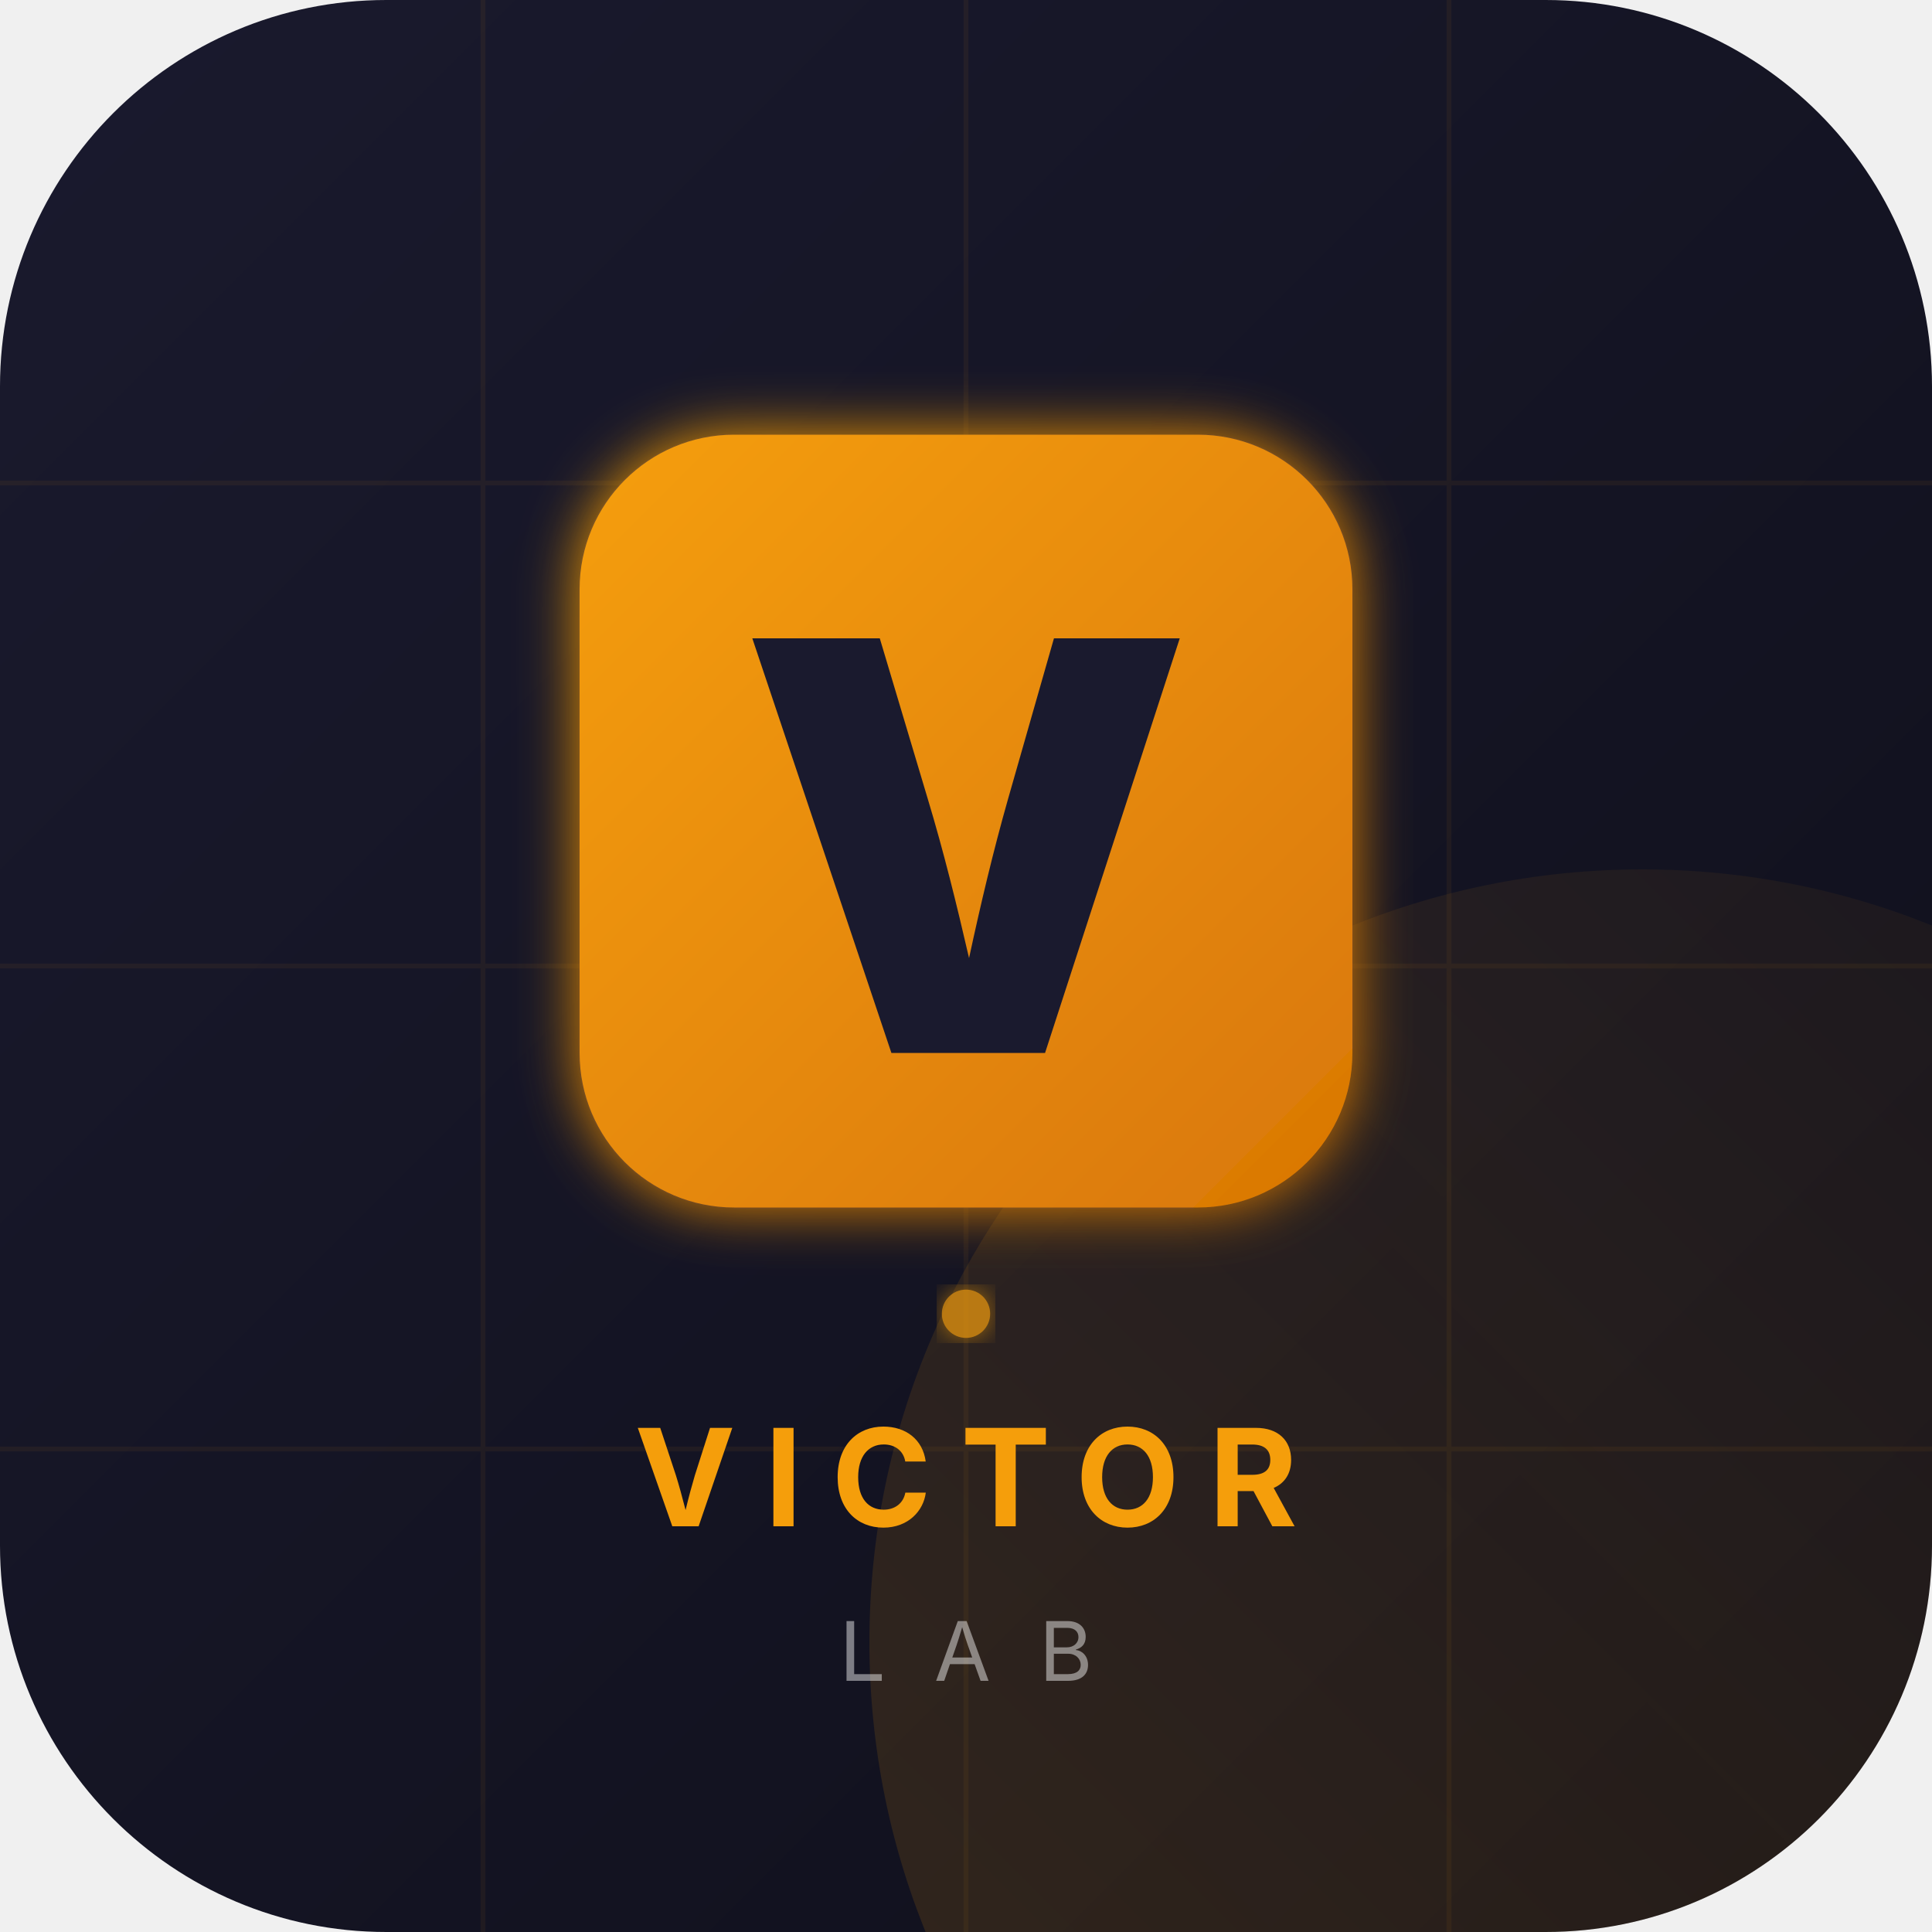
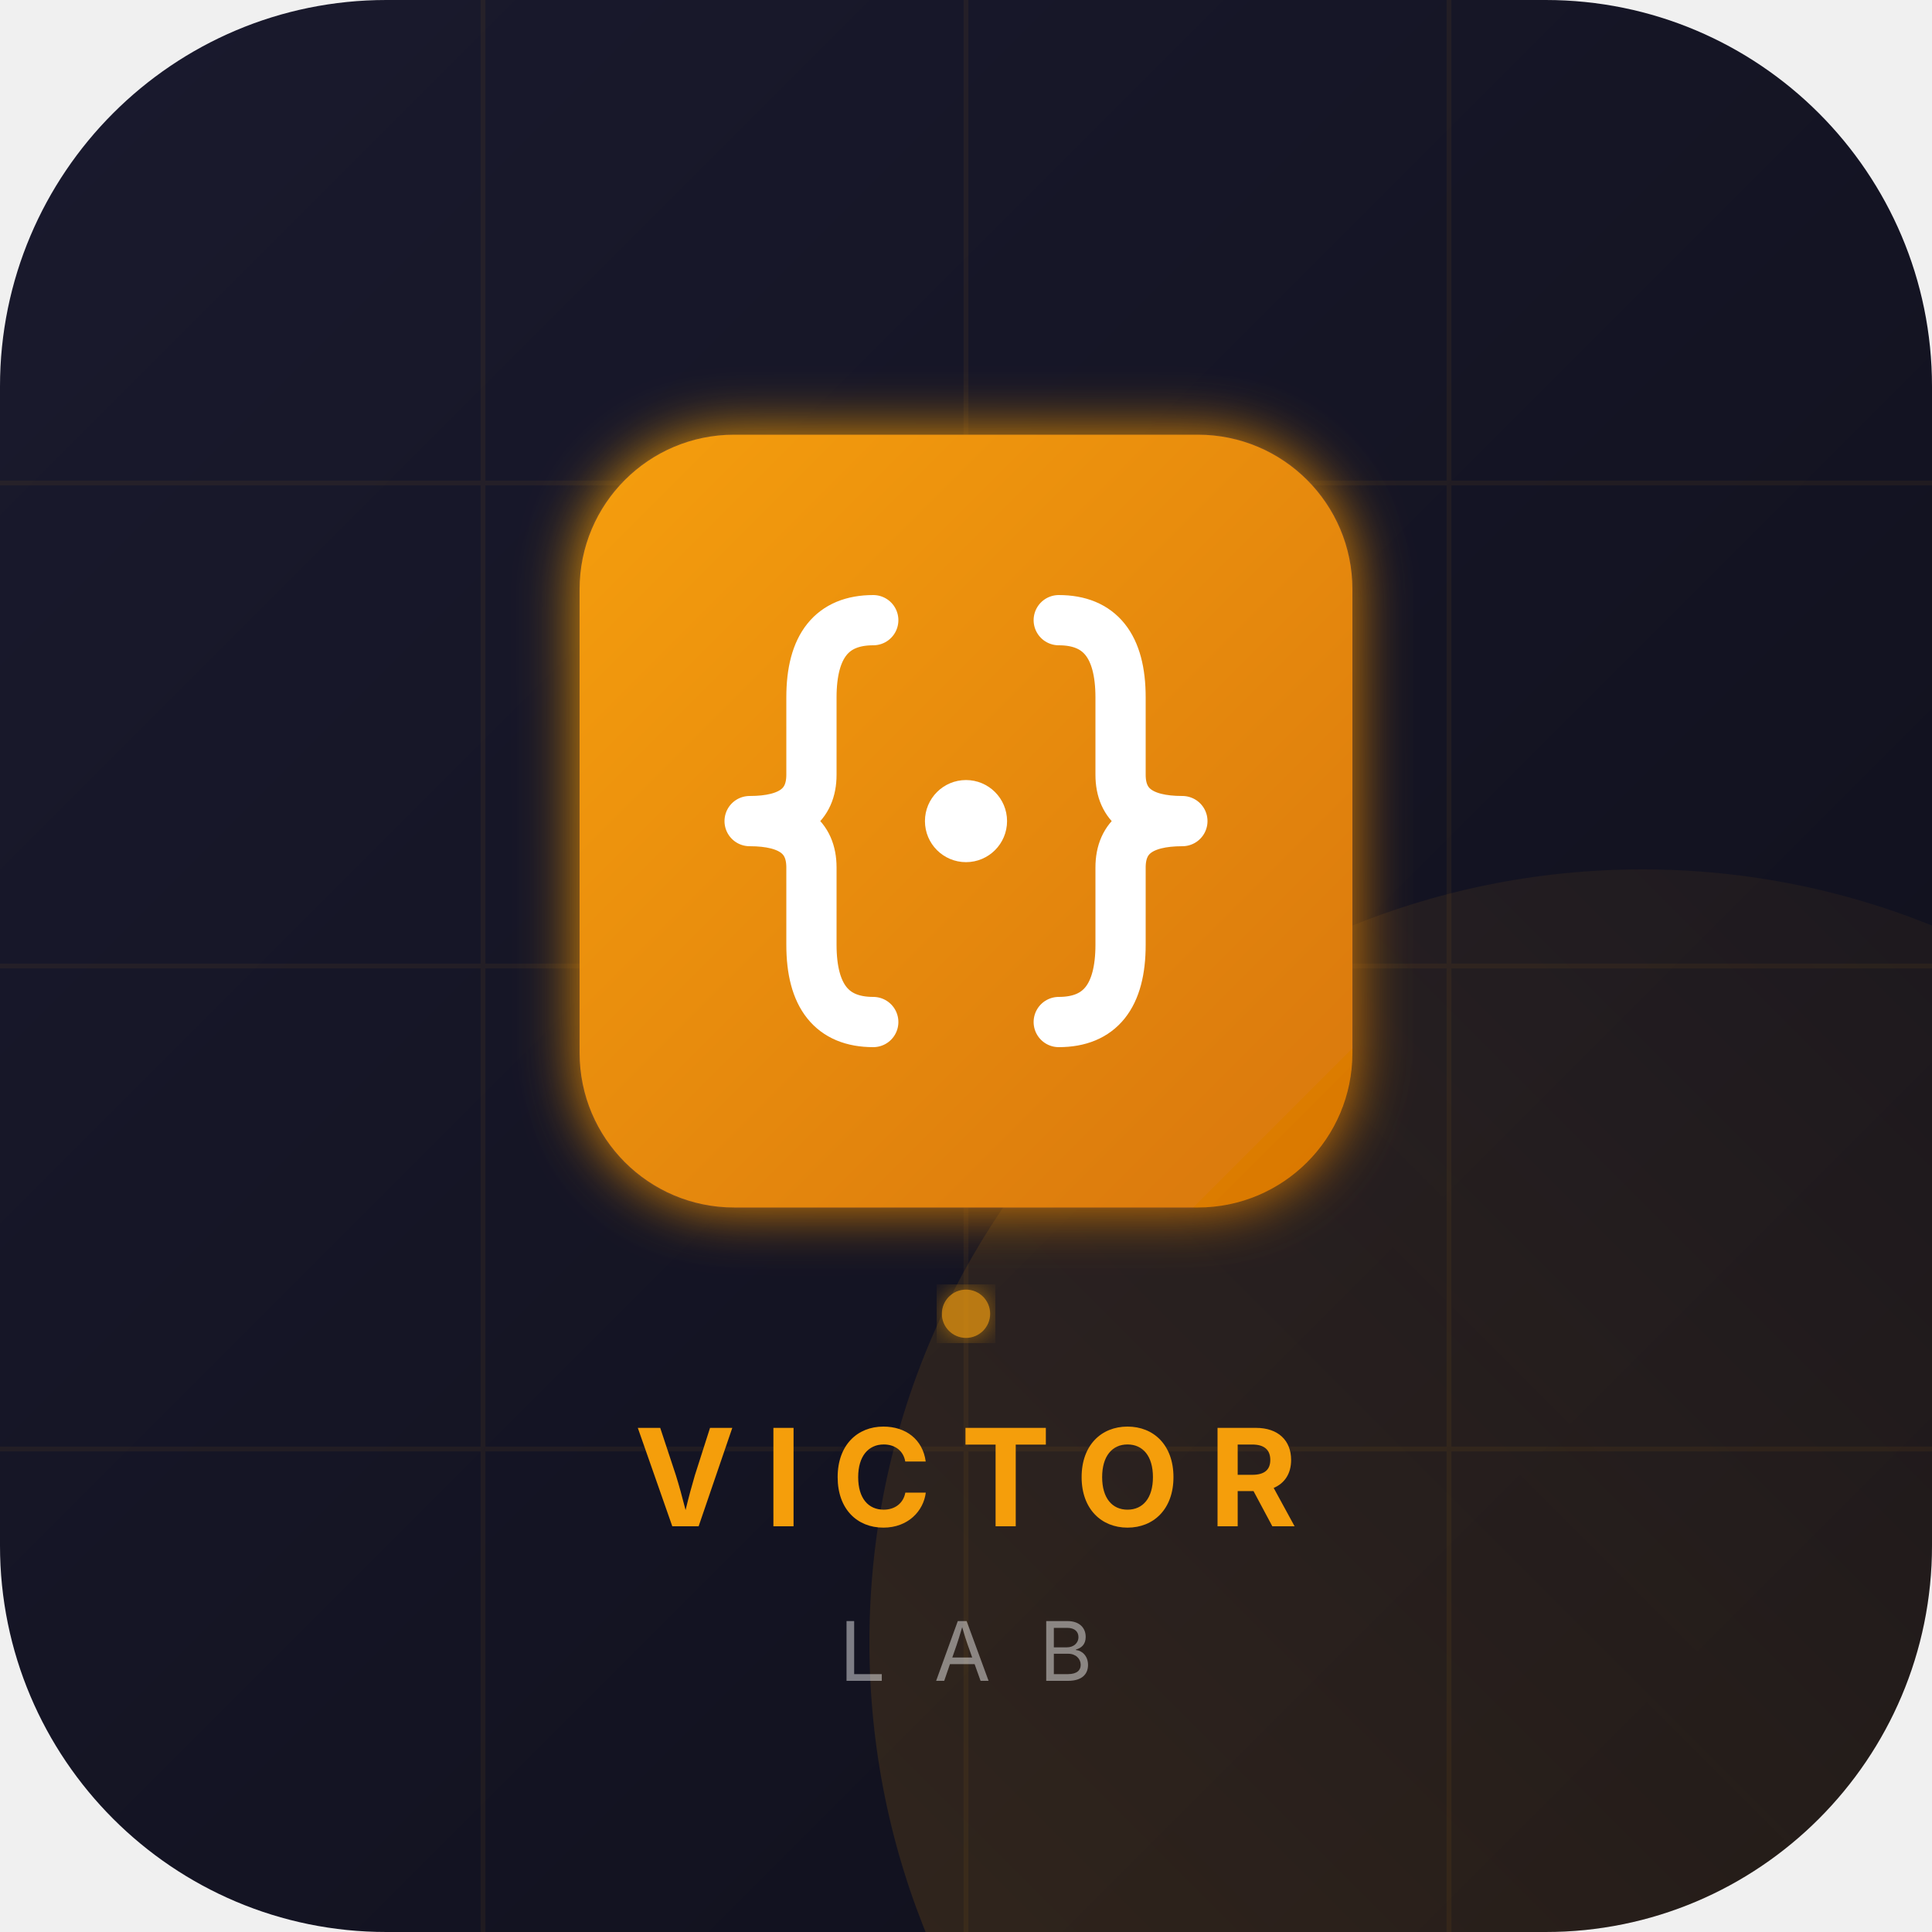
<svg xmlns="http://www.w3.org/2000/svg" viewBox="0 0 400 400">
  <defs>
    <linearGradient id="bg" x1="0" y1="0" x2="1" y2="1">
      <stop offset="0%" stop-color="#1a1a2e" />
      <stop offset="100%" stop-color="#0f0f1a" />
    </linearGradient>
    <linearGradient id="amber" x1="0" y1="0" x2="1" y2="1">
      <stop offset="0%" stop-color="#F59E0B" />
      <stop offset="100%" stop-color="#D97706" />
    </linearGradient>
    <linearGradient id="amber2" x1="0" y1="1" x2="1" y2="0">
      <stop offset="0%" stop-color="#F59E0B" stop-opacity="0.15" />
      <stop offset="100%" stop-color="#F59E0B" stop-opacity="0.03" />
    </linearGradient>
    <filter id="glow">
      <feGaussianBlur stdDeviation="6" result="blur" />
      <feMerge>
        <feMergeNode in="blur" />
        <feMergeNode in="SourceGraphic" />
      </feMerge>
    </filter>
    <filter id="softglow">
      <feGaussianBlur stdDeviation="3" result="blur" />
      <feMerge>
        <feMergeNode in="blur" />
        <feMergeNode in="SourceGraphic" />
      </feMerge>
    </filter>
    <clipPath id="rounded">
      <rect width="400" height="400" rx="80" />
    </clipPath>
  </defs>
  <rect width="400" height="400" rx="80" fill="url(#bg)" />
  <g opacity="0.06" stroke="#F59E0B" stroke-width="1">
    <line x1="0" y1="100" x2="400" y2="100" />
    <line x1="0" y1="200" x2="400" y2="200" />
    <line x1="0" y1="300" x2="400" y2="300" />
    <line x1="100" y1="0" x2="100" y2="400" />
    <line x1="200" y1="0" x2="200" y2="400" />
    <line x1="300" y1="0" x2="300" y2="400" />
  </g>
  <ellipse cx="340" cy="340" rx="160" ry="160" fill="url(#amber2)" clip-path="url(#rounded)" />
  <rect x="120" y="90" width="160" height="160" rx="32" fill="url(#amber)" filter="url(#glow)" />
-   <text x="200" y="218" text-anchor="middle" fill="#1a1a2e" font-family="'Inter', 'Helvetica Neue', Arial, sans-serif" font-size="118" font-weight="900" letter-spacing="-4">V</text>
+   <g transform="translate(120 90) scale(1.6)" fill="none" stroke="#FFFFFF" stroke-width="6.5" stroke-linecap="round" stroke-linejoin="round">
+     <path d="M 38 24 Q 30 24 30 34 L 30 44 Q 30 50 22 50 Q 30 50 30 56 L 30 66 Q 30 76 38 76" />
+     <path d="M 62 24 Q 70 24 70 34 L 70 44 Q 70 50 78 50 Q 70 50 70 56 L 70 66 Q 70 76 62 76" />
+   </g>
+   <circle cx="200" cy="170" r="8.5" fill="#FFFFFF" />
  <circle cx="200" cy="272" r="5" fill="#F59E0B" opacity="0.7" filter="url(#softglow)" />
  <text x="200" y="316" text-anchor="middle" fill="#F59E0B" font-family="'Inter', 'Helvetica Neue', Arial, sans-serif" font-size="28" font-weight="700" letter-spacing="6">VICTOR</text>
  <text x="200" y="348" text-anchor="middle" fill="#ffffff" fill-opacity="0.45" font-family="'Inter', 'Helvetica Neue', Arial, sans-serif" font-size="17" font-weight="400" letter-spacing="10">LAB</text>
</svg>
